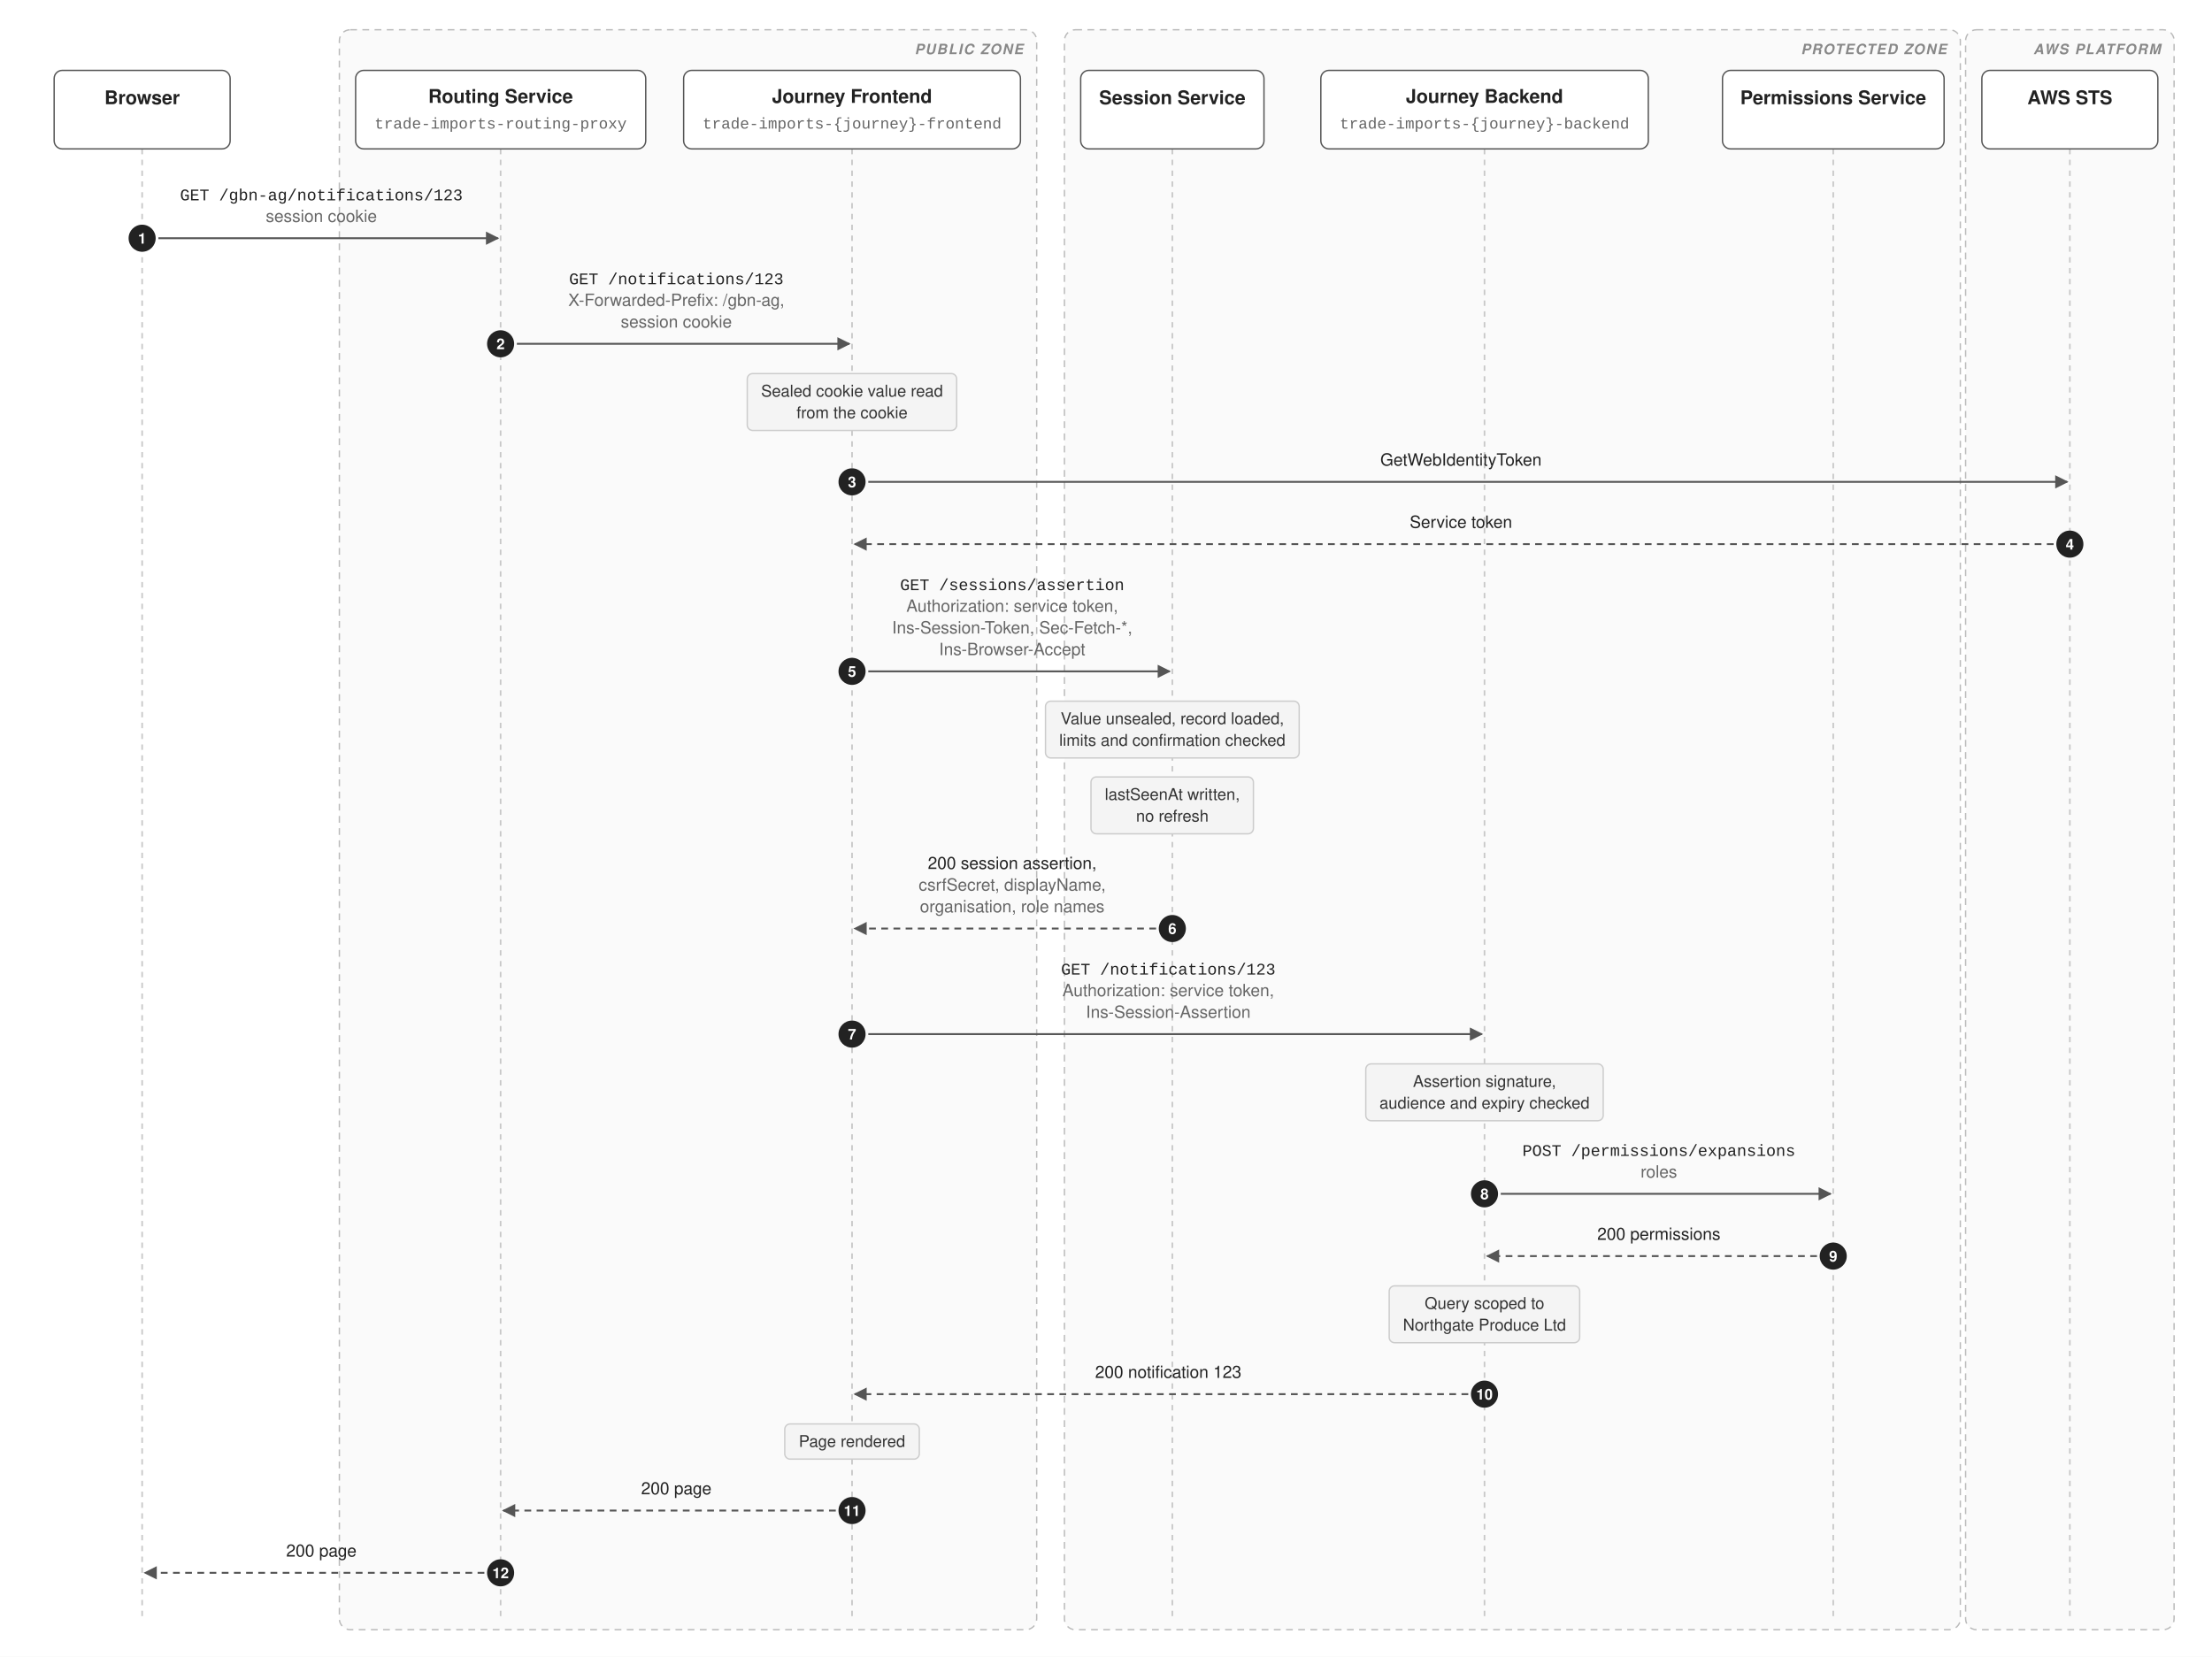
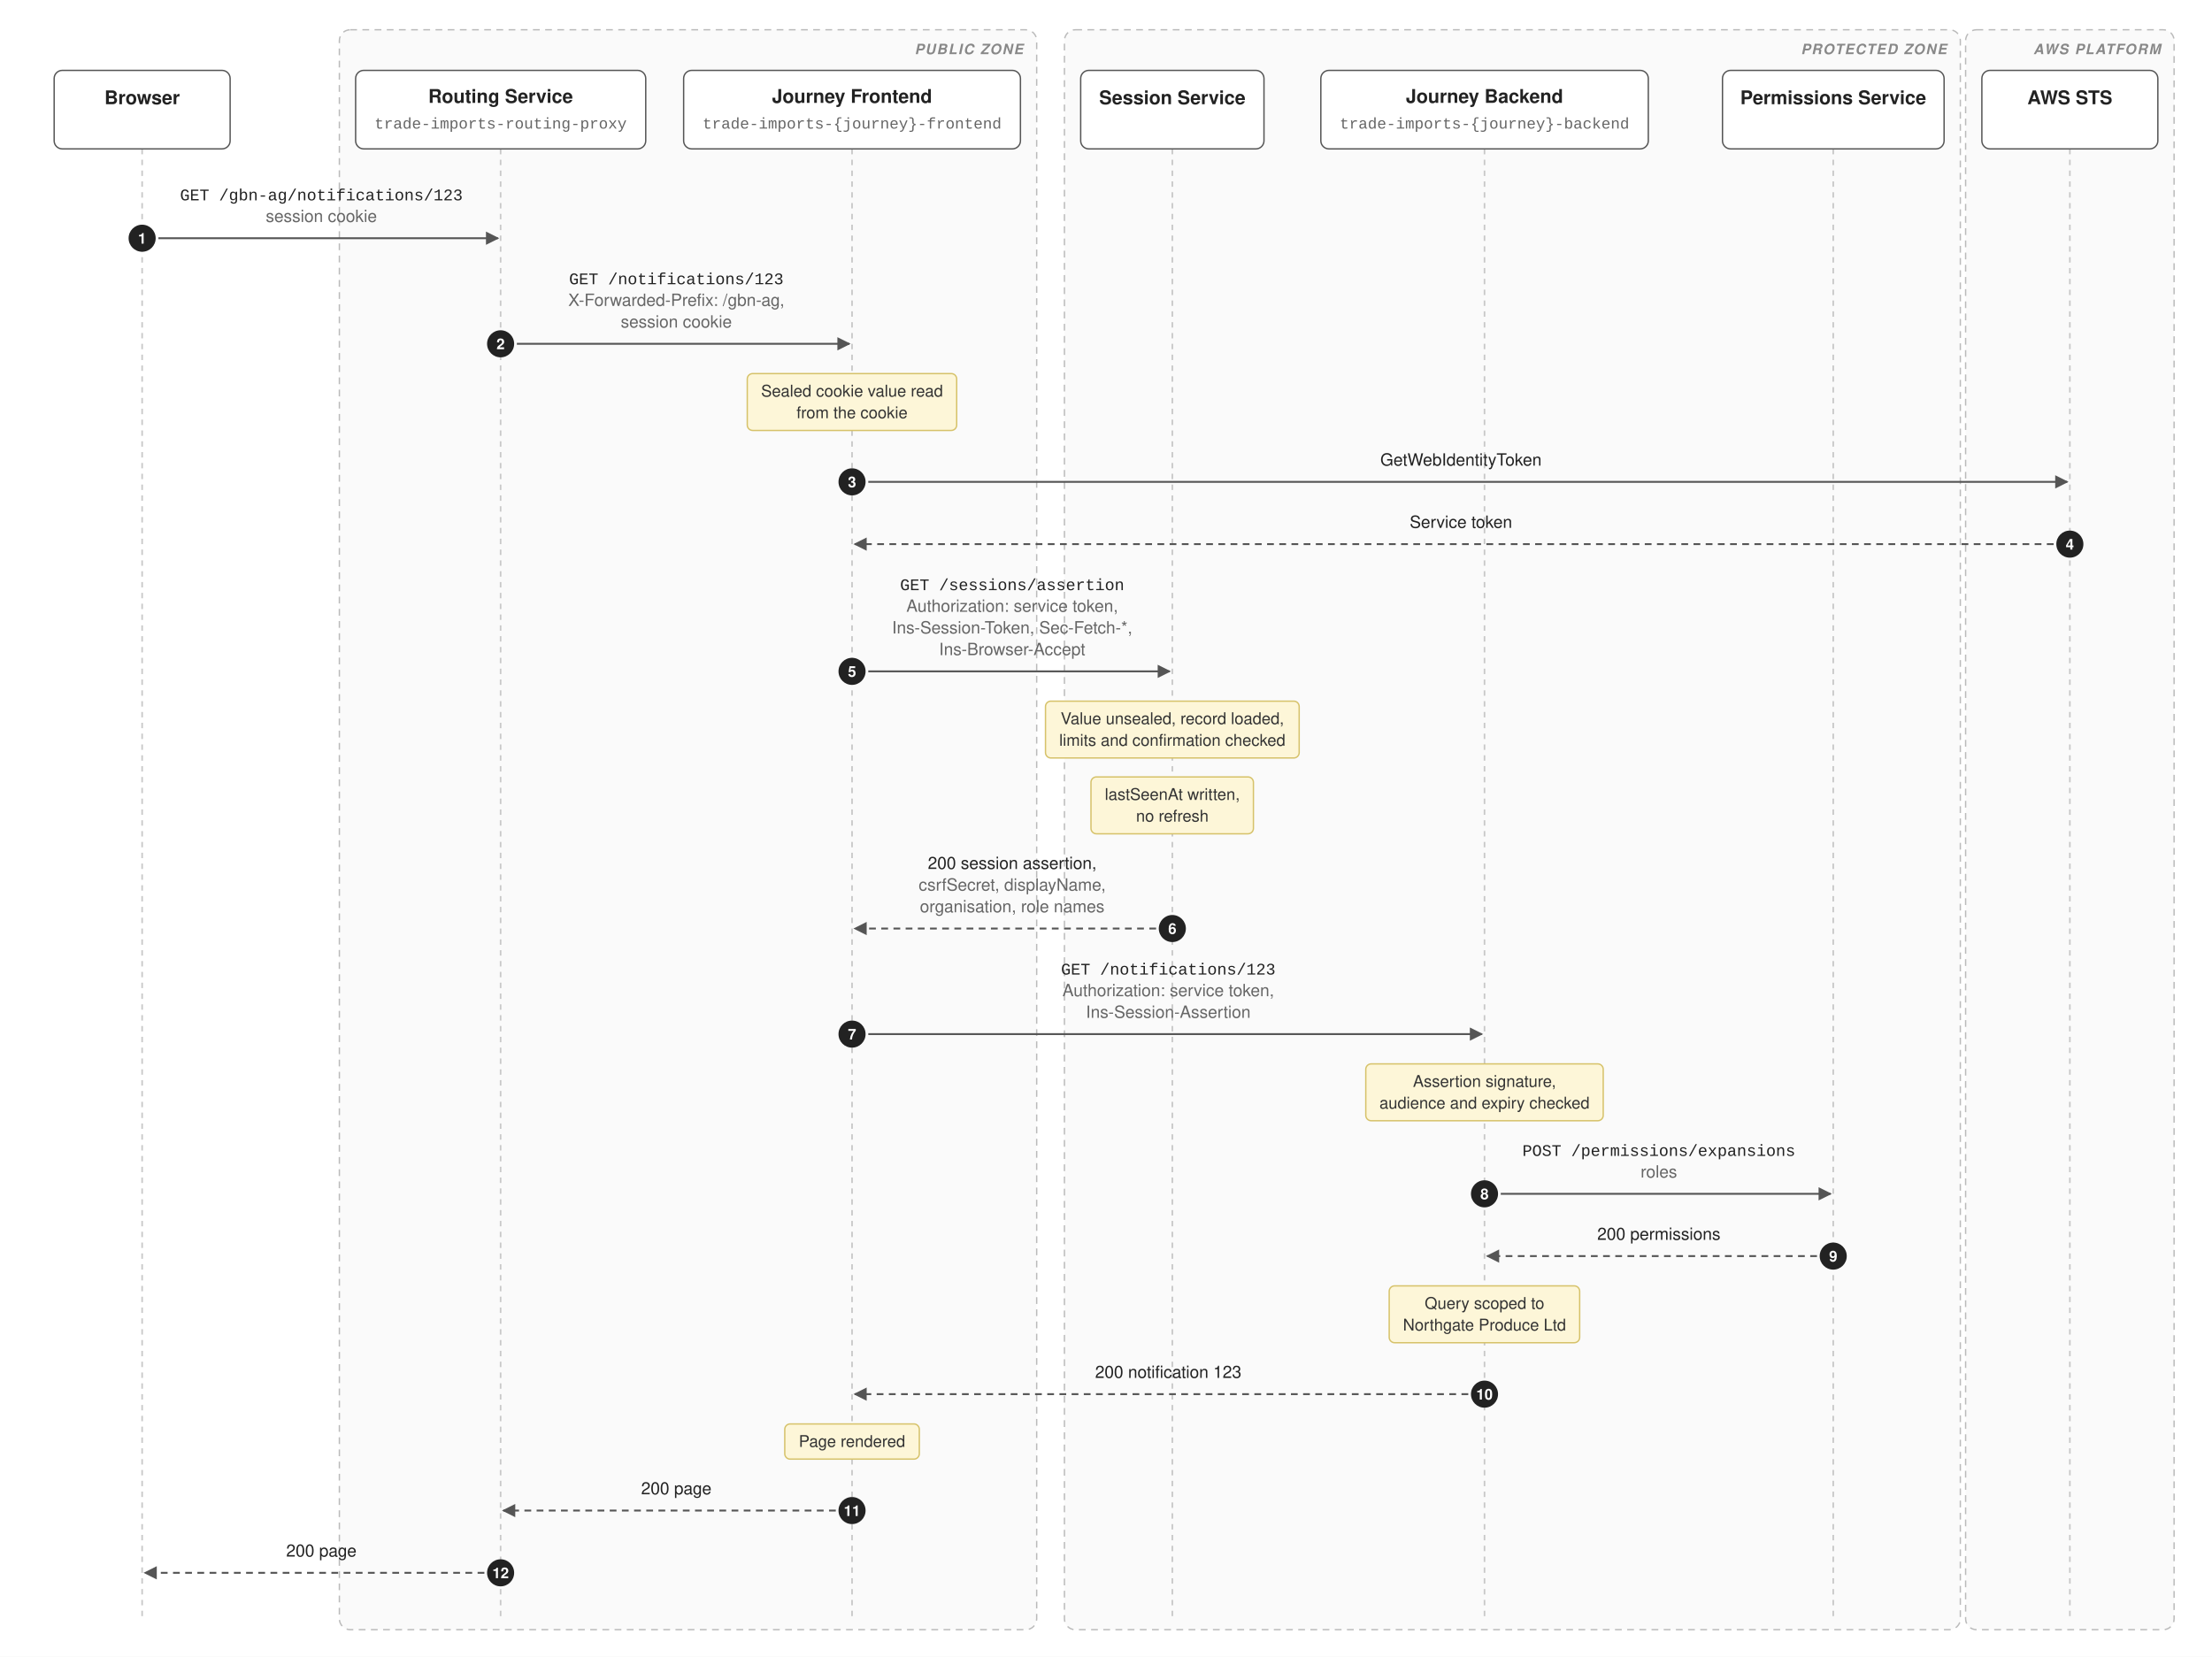
<svg xmlns="http://www.w3.org/2000/svg" viewBox="0 0 1634 1224" width="1634" height="1224" font-family="Helvetica Neue, Helvetica, Arial, sans-serif">
  <defs>
    <marker id="arw" viewBox="0 0 10 10" refX="9" refY="5" markerWidth="7" markerHeight="7" orient="auto-start-reverse">
      <path d="M 0 0 L 10 5 L 0 10 z" fill="#555555" />
    </marker>
  </defs>
  <rect x="0" y="0" width="1634" height="1224" fill="#ffffff" />
  <rect x="250.7" y="22" width="515.1" height="1182" rx="8" fill="#fafafa" stroke="#bbbbbb" stroke-dasharray="5 4" />
  <text x="755.8" y="40" font-size="10.5" fill="#888888" text-anchor="end" font-weight="700" font-style="italic" letter-spacing="0.09em">PUBLIC ZONE</text>
  <rect x="786.3" y="22" width="661.8" height="1182" rx="8" fill="#fafafa" stroke="#bbbbbb" stroke-dasharray="5 4" />
  <text x="1438" y="40" font-size="10.5" fill="#888888" text-anchor="end" font-weight="700" font-style="italic" letter-spacing="0.09em">PROTECTED ZONE</text>
  <rect x="1452" y="22" width="154" height="1182" rx="8" fill="#fafafa" stroke="#bbbbbb" stroke-dasharray="5 4" />
  <text x="1596" y="40" font-size="10.5" fill="#888888" text-anchor="end" font-weight="700" font-style="italic" letter-spacing="0.09em">AWS PLATFORM</text>
  <line x1="105" y1="110" x2="105" y2="1194" stroke="#c8c8c8" stroke-width="1.2" stroke-dasharray="4 4" />
  <rect x="40" y="52" width="130" height="58" rx="6" fill="#ffffff" stroke="#555555" />
  <text x="105" y="77" font-size="14" fill="#222222" text-anchor="middle" font-weight="700">Browser</text>
  <line x1="369.8" y1="110" x2="369.8" y2="1194" stroke="#c8c8c8" stroke-width="1.2" stroke-dasharray="4 4" />
  <rect x="262.7" y="52" width="214.3" height="58" rx="6" fill="#ffffff" stroke="#555555" />
  <text x="369.8" y="76" font-size="14" fill="#222222" text-anchor="middle" font-weight="700">Routing Service</text>
  <text x="369.8" y="95" font-size="11.5" fill="#666666" text-anchor="middle" font-family="Menlo, Consolas, Courier New, monospace">trade-imports-routing-proxy</text>
  <line x1="629.4" y1="110" x2="629.4" y2="1194" stroke="#c8c8c8" stroke-width="1.2" stroke-dasharray="4 4" />
  <rect x="505" y="52" width="248.8" height="58" rx="6" fill="#ffffff" stroke="#555555" />
  <text x="629.4" y="76" font-size="14" fill="#222222" text-anchor="middle" font-weight="700">Journey Frontend</text>
  <text x="629.4" y="95" font-size="11.5" fill="#666666" text-anchor="middle" font-family="Menlo, Consolas, Courier New, monospace">trade-imports-{journey}-frontend</text>
  <line x1="866" y1="110" x2="866" y2="1194" stroke="#c8c8c8" stroke-width="1.2" stroke-dasharray="4 4" />
  <rect x="798.3" y="52" width="135.4" height="58" rx="6" fill="#ffffff" stroke="#555555" />
  <text x="866" y="77" font-size="14" fill="#222222" text-anchor="middle" font-weight="700">Session Service</text>
  <line x1="1096.6" y1="110" x2="1096.6" y2="1194" stroke="#c8c8c8" stroke-width="1.2" stroke-dasharray="4 4" />
  <rect x="975.7" y="52" width="241.9" height="58" rx="6" fill="#ffffff" stroke="#555555" />
  <text x="1096.6" y="76" font-size="14" fill="#222222" text-anchor="middle" font-weight="700">Journey Backend</text>
  <text x="1096.6" y="95" font-size="11.5" fill="#666666" text-anchor="middle" font-family="Menlo, Consolas, Courier New, monospace">trade-imports-{journey}-backend</text>
  <line x1="1354.2" y1="110" x2="1354.2" y2="1194" stroke="#c8c8c8" stroke-width="1.2" stroke-dasharray="4 4" />
  <rect x="1272.4" y="52" width="163.7" height="58" rx="6" fill="#ffffff" stroke="#555555" />
  <text x="1354.2" y="77" font-size="14" fill="#222222" text-anchor="middle" font-weight="700">Permissions Service</text>
  <line x1="1529" y1="110" x2="1529" y2="1194" stroke="#c8c8c8" stroke-width="1.2" stroke-dasharray="4 4" />
  <rect x="1464" y="52" width="130" height="58" rx="6" fill="#ffffff" stroke="#555555" />
  <text x="1529" y="77" font-size="14" fill="#222222" text-anchor="middle" font-weight="700">AWS STS</text>
  <text x="237.4" y="148" font-size="12" fill="#222222" text-anchor="middle" font-family="Menlo, Consolas, Courier New, monospace">GET /gbn-ag/notifications/123</text>
  <text x="237.4" y="164" font-size="12.5" fill="#666666" text-anchor="middle">session cookie</text>
  <line x1="117" y1="176" x2="367.8" y2="176" stroke="#555555" stroke-width="1.4" marker-end="url(#arw)" />
  <circle cx="105" cy="176" r="10" fill="#222222" />
  <text x="105" y="180" font-size="11" fill="#ffffff" text-anchor="middle" font-weight="700">1</text>
  <text x="499.6" y="210" font-size="12" fill="#222222" text-anchor="middle" font-family="Menlo, Consolas, Courier New, monospace">GET /notifications/123</text>
  <text x="499.6" y="226" font-size="12.5" fill="#666666" text-anchor="middle">X-Forwarded-Prefix: /gbn-ag,</text>
  <text x="499.6" y="242" font-size="12.5" fill="#666666" text-anchor="middle">session cookie</text>
  <line x1="381.8" y1="254" x2="627.4" y2="254" stroke="#555555" stroke-width="1.4" marker-end="url(#arw)" />
  <circle cx="369.8" cy="254" r="10" fill="#222222" />
  <text x="369.8" y="258" font-size="11" fill="#ffffff" text-anchor="middle" font-weight="700">2</text>
-   <rect x="552" y="276" width="154.7" height="42" rx="4" fill="#f4f4f4" stroke="#cccccc" />
+   <rect x="552" y="276" width="154.7" height="42" rx="4" fill="#fdf6d8" stroke="#d6c26a" />
  <text x="629.4" y="293" font-size="12" fill="#333333" text-anchor="middle">Sealed cookie value read</text>
  <text x="629.4" y="309" font-size="12" fill="#333333" text-anchor="middle">from the cookie</text>
  <text x="1079.2" y="344" font-size="12.5" fill="#222222" text-anchor="middle">GetWebIdentityToken</text>
  <line x1="641.4" y1="356" x2="1527" y2="356" stroke="#555555" stroke-width="1.4" marker-end="url(#arw)" />
  <circle cx="629.4" cy="356" r="10" fill="#222222" />
  <text x="629.4" y="360" font-size="11" fill="#ffffff" text-anchor="middle" font-weight="700">3</text>
  <text x="1079.2" y="390" font-size="12.5" fill="#222222" text-anchor="middle">Service token</text>
  <line x1="1517" y1="402" x2="631.4" y2="402" stroke="#555555" stroke-width="1.4" stroke-dasharray="5 4" marker-end="url(#arw)" />
  <circle cx="1529" cy="402" r="10" fill="#222222" />
  <text x="1529" y="406" font-size="11" fill="#ffffff" text-anchor="middle" font-weight="700">4</text>
  <text x="747.7" y="436" font-size="12" fill="#222222" text-anchor="middle" font-family="Menlo, Consolas, Courier New, monospace">GET /sessions/assertion</text>
  <text x="747.7" y="452" font-size="12.5" fill="#666666" text-anchor="middle">Authorization: service token,</text>
  <text x="747.7" y="468" font-size="12.5" fill="#666666" text-anchor="middle">Ins-Session-Token, Sec-Fetch-*,</text>
  <text x="747.7" y="484" font-size="12.5" fill="#666666" text-anchor="middle">Ins-Browser-Accept</text>
  <line x1="641.4" y1="496" x2="864" y2="496" stroke="#555555" stroke-width="1.4" marker-end="url(#arw)" />
  <circle cx="629.4" cy="496" r="10" fill="#222222" />
  <text x="629.4" y="500" font-size="11" fill="#ffffff" text-anchor="middle" font-weight="700">5</text>
-   <rect x="772.3" y="518" width="187.4" height="42" rx="4" fill="#f4f4f4" stroke="#cccccc" />
+   <rect x="772.3" y="518" width="187.4" height="42" rx="4" fill="#fdf6d8" stroke="#d6c26a" />
  <text x="866" y="535" font-size="12" fill="#333333" text-anchor="middle">Value unsealed, record loaded,</text>
  <text x="866" y="551" font-size="12" fill="#333333" text-anchor="middle">limits and confirmation checked</text>
-   <rect x="805.9" y="574" width="120" height="42" rx="4" fill="#f4f4f4" stroke="#cccccc" />
+   <rect x="805.9" y="574" width="120" height="42" rx="4" fill="#fdf6d8" stroke="#d6c26a" />
  <text x="866" y="591" font-size="12" fill="#333333" text-anchor="middle">lastSeenAt written,</text>
  <text x="866" y="607" font-size="12" fill="#333333" text-anchor="middle">no refresh</text>
  <text x="747.7" y="642" font-size="12.5" fill="#222222" text-anchor="middle">200 session assertion,</text>
  <text x="747.7" y="658" font-size="12.5" fill="#666666" text-anchor="middle">csrfSecret, displayName,</text>
  <text x="747.7" y="674" font-size="12.5" fill="#666666" text-anchor="middle">organisation, role names</text>
  <line x1="854" y1="686" x2="631.4" y2="686" stroke="#555555" stroke-width="1.4" stroke-dasharray="5 4" marker-end="url(#arw)" />
  <circle cx="866" cy="686" r="10" fill="#222222" />
  <text x="866" y="690" font-size="11" fill="#ffffff" text-anchor="middle" font-weight="700">6</text>
  <text x="863" y="720" font-size="12" fill="#222222" text-anchor="middle" font-family="Menlo, Consolas, Courier New, monospace">GET /notifications/123</text>
  <text x="863" y="736" font-size="12.5" fill="#666666" text-anchor="middle">Authorization: service token,</text>
  <text x="863" y="752" font-size="12.5" fill="#666666" text-anchor="middle">Ins-Session-Assertion</text>
  <line x1="641.4" y1="764" x2="1094.6" y2="764" stroke="#555555" stroke-width="1.4" marker-end="url(#arw)" />
  <circle cx="629.4" cy="764" r="10" fill="#222222" />
  <text x="629.4" y="768" font-size="11" fill="#ffffff" text-anchor="middle" font-weight="700">7</text>
-   <rect x="1008.9" y="786" width="175.4" height="42" rx="4" fill="#f4f4f4" stroke="#cccccc" />
+   <rect x="1008.9" y="786" width="175.4" height="42" rx="4" fill="#fdf6d8" stroke="#d6c26a" />
  <text x="1096.6" y="803" font-size="12" fill="#333333" text-anchor="middle">Assertion signature,</text>
  <text x="1096.6" y="819" font-size="12" fill="#333333" text-anchor="middle">audience and expiry checked</text>
  <text x="1225.4" y="854" font-size="12" fill="#222222" text-anchor="middle" font-family="Menlo, Consolas, Courier New, monospace">POST /permissions/expansions</text>
  <text x="1225.4" y="870" font-size="12.5" fill="#666666" text-anchor="middle">roles</text>
  <line x1="1108.6" y1="882" x2="1352.2" y2="882" stroke="#555555" stroke-width="1.4" marker-end="url(#arw)" />
  <circle cx="1096.6" cy="882" r="10" fill="#222222" />
  <text x="1096.6" y="886" font-size="11" fill="#ffffff" text-anchor="middle" font-weight="700">8</text>
  <text x="1225.4" y="916" font-size="12.5" fill="#222222" text-anchor="middle">200 permissions</text>
  <line x1="1342.2" y1="928" x2="1098.6" y2="928" stroke="#555555" stroke-width="1.4" stroke-dasharray="5 4" marker-end="url(#arw)" />
  <circle cx="1354.2" cy="928" r="10" fill="#222222" />
  <text x="1354.2" y="932" font-size="11" fill="#ffffff" text-anchor="middle" font-weight="700">9</text>
-   <rect x="1026.2" y="950" width="140.7" height="42" rx="4" fill="#f4f4f4" stroke="#cccccc" />
+   <rect x="1026.2" y="950" width="140.7" height="42" rx="4" fill="#fdf6d8" stroke="#d6c26a" />
  <text x="1096.6" y="967" font-size="12" fill="#333333" text-anchor="middle">Query scoped to</text>
  <text x="1096.6" y="983" font-size="12" fill="#333333" text-anchor="middle">Northgate Produce Ltd</text>
  <text x="863" y="1018" font-size="12.5" fill="#222222" text-anchor="middle">200 notification 123</text>
  <line x1="1084.6" y1="1030" x2="631.4" y2="1030" stroke="#555555" stroke-width="1.4" stroke-dasharray="5 4" marker-end="url(#arw)" />
  <circle cx="1096.6" cy="1030" r="10" fill="#222222" />
  <text x="1096.6" y="1034" font-size="11" fill="#ffffff" text-anchor="middle" font-weight="700">10</text>
-   <rect x="579.7" y="1052" width="99.4" height="26" rx="4" fill="#f4f4f4" stroke="#cccccc" />
+   <rect x="579.7" y="1052" width="99.4" height="26" rx="4" fill="#fdf6d8" stroke="#d6c26a" />
  <text x="629.4" y="1069" font-size="12" fill="#333333" text-anchor="middle">Page rendered</text>
  <text x="499.6" y="1104" font-size="12.5" fill="#222222" text-anchor="middle">200 page</text>
  <line x1="617.4" y1="1116" x2="371.8" y2="1116" stroke="#555555" stroke-width="1.4" stroke-dasharray="5 4" marker-end="url(#arw)" />
  <circle cx="629.4" cy="1116" r="10" fill="#222222" />
  <text x="629.4" y="1120" font-size="11" fill="#ffffff" text-anchor="middle" font-weight="700">11</text>
  <text x="237.4" y="1150" font-size="12.5" fill="#222222" text-anchor="middle">200 page</text>
  <line x1="357.8" y1="1162" x2="107" y2="1162" stroke="#555555" stroke-width="1.4" stroke-dasharray="5 4" marker-end="url(#arw)" />
  <circle cx="369.8" cy="1162" r="10" fill="#222222" />
  <text x="369.8" y="1166" font-size="11" fill="#ffffff" text-anchor="middle" font-weight="700">12</text>
</svg>
